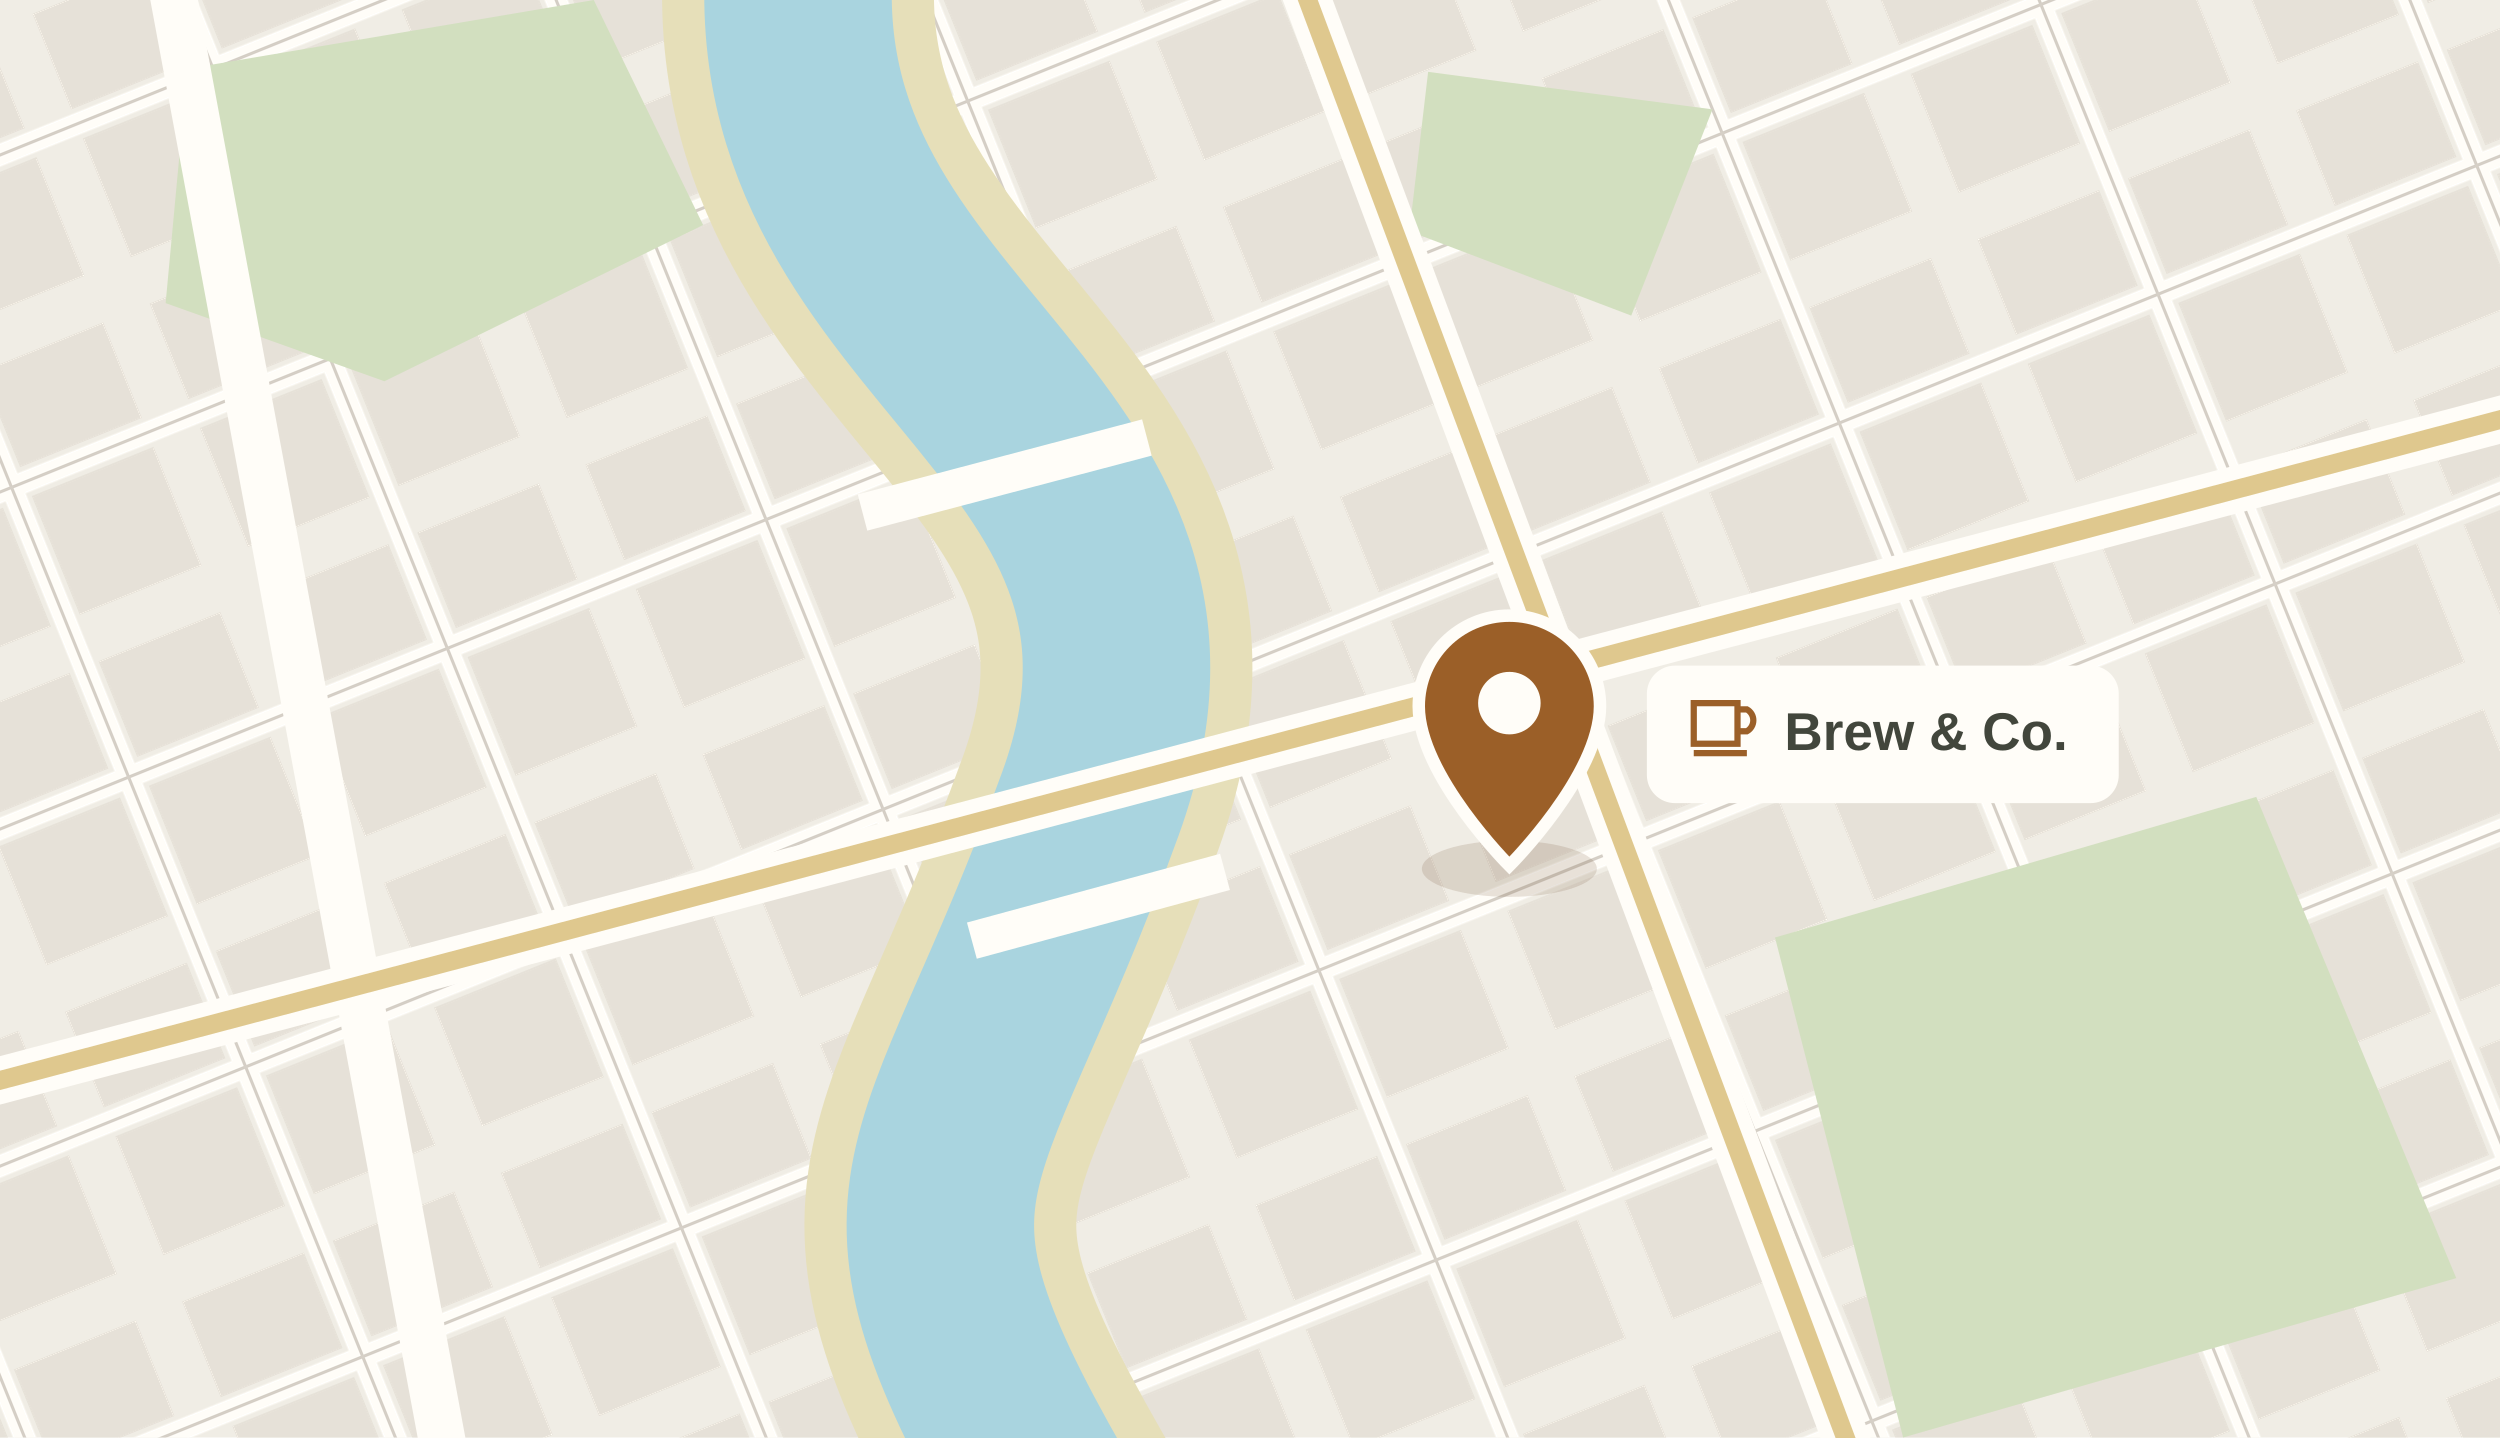
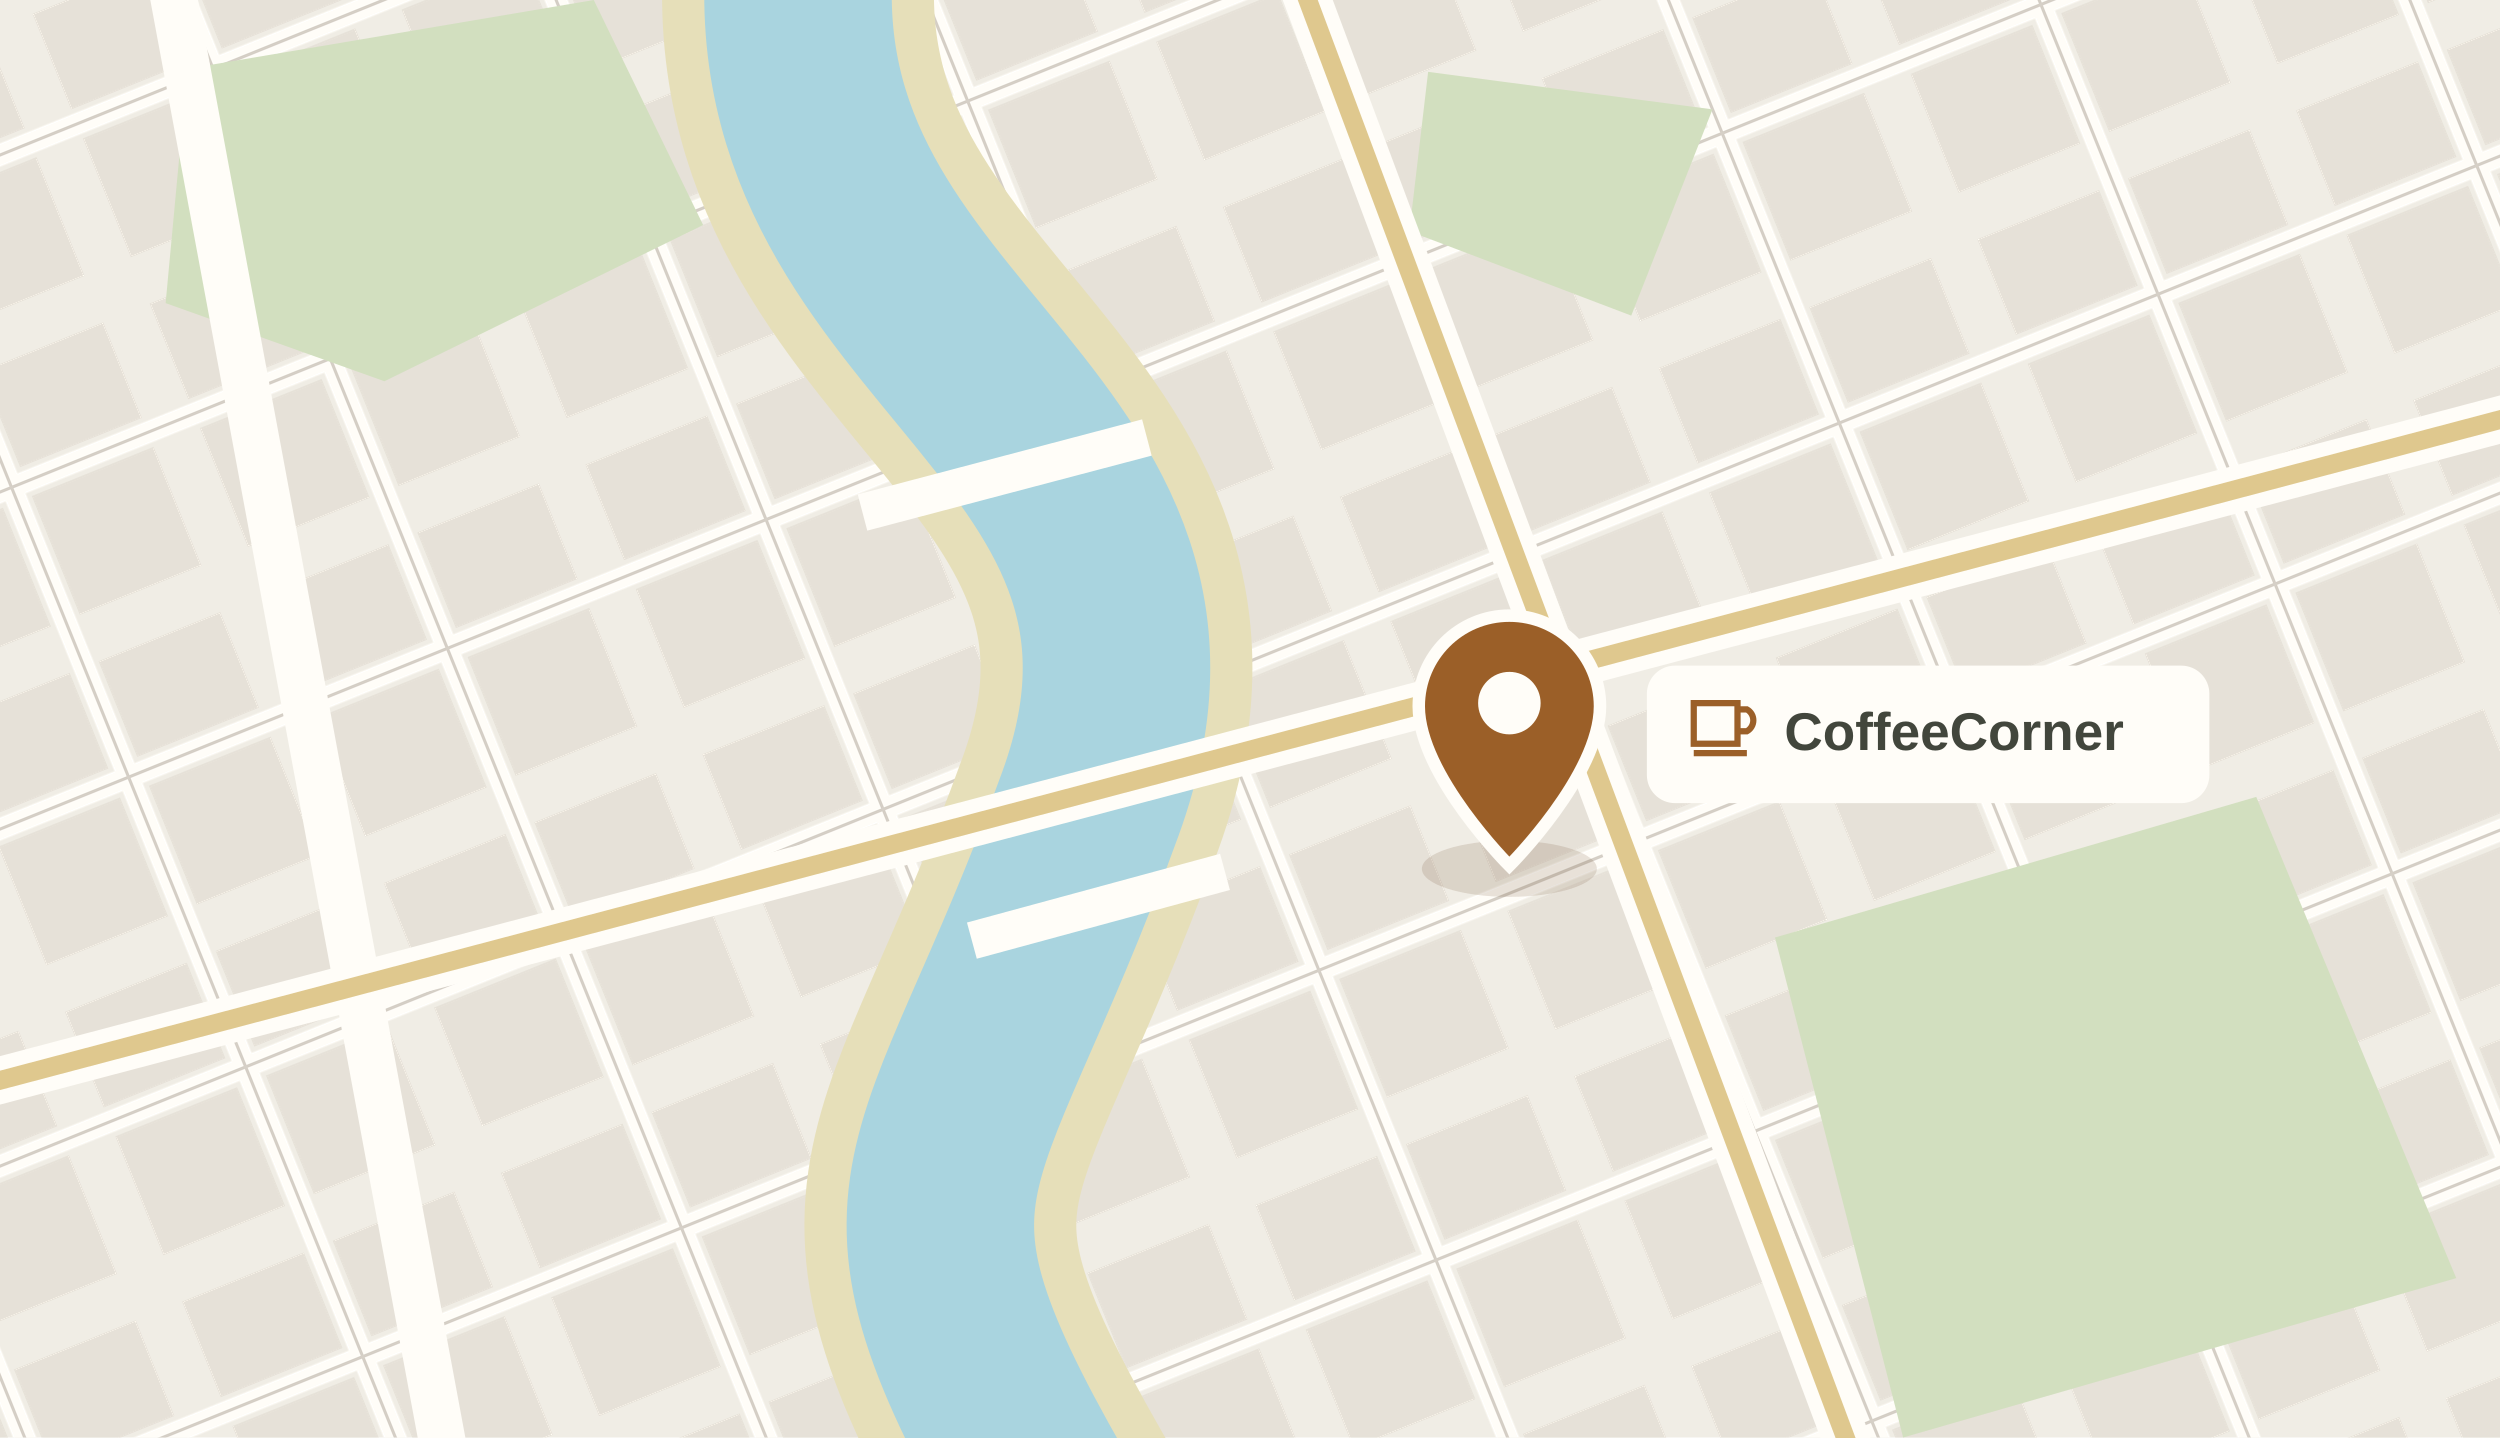
<svg xmlns="http://www.w3.org/2000/svg" viewBox="0 0 800 460" fill="none">
  <defs>
    <pattern id="blocks" width="110" height="100" patternTransform="rotate(-22)" patternUnits="userSpaceOnUse">
      <path fill="#e6e1d8" d="M8 8h42v33H8zM60 8h42v33H60zM8 51h42v41H8zM60 51h42v41H60z" />
      <path stroke="#fffdf8" stroke-width="7" d="M0 46h110M55 0v100" />
      <path stroke="#d6d0c7" stroke-width="1" d="M0 46h110M55 0v100" />
    </pattern>
  </defs>
  <path fill="#f0ede5" d="M0 0h800v460H0z" />
  <path fill="url(#blocks)" d="M0 0h800v460H0z" />
  <path fill="#d2dfbf" d="m60 22 130-22 35 72-102 50-70-25zM568 300l154-45 64 154-177 51zM457 23l91 12-26 66-71-27z" />
  <path stroke="#e6dfb9" stroke-width="87" d="M258-30c-25 139 137 160 91 287S273 376 340 490" />
  <path stroke="#a9d4df" stroke-width="60" d="M258-30c-25 139 137 160 91 287S273 376 340 490" />
  <path stroke="#fffdf8" stroke-width="15" d="m-20 351 840-222M411-20l187 500M52-20l93 500" />
  <path stroke="#dfc88e" stroke-width="6" d="m-20 351 840-222M411-20l187 500" />
  <path stroke="#fffdf8" stroke-width="12" d="m276 164 91-24m-56 161 81-22" />
  <ellipse cx="483" cy="278" rx="28" ry="9" fill="#654022" opacity=".15" />
  <path fill="#9b5f28" stroke="#fffdf8" stroke-width="4" d="M483 197a29 29 0 0 0-29 29c0 22 29 51 29 51s29-29 29-51a29 29 0 0 0-29-29Z" />
  <circle cx="483" cy="225" r="10" fill="#fffdf8" />
-   <rect x="527" y="213" width="151" height="44" rx="9" fill="#fffdf8" />
+   <rect x="527" y="213" width="180" height="44" rx="9" fill="#fffdf8" />
  <path d="M542 225h14v13h-14zM556 227h3a4 4 0 0 1 0 7h-3m-14 7h17" stroke="#9b5f28" stroke-width="2" />
-   <text x="571" y="240" fill="#42463c" font-family="Arial, sans-serif" font-size="17" font-weight="700">Brew &amp; Co.</text>
+   <text x="571" y="240" fill="#42463c" font-family="Arial, sans-serif" font-size="17" font-weight="700">CoffeeCorner</text>
</svg>
